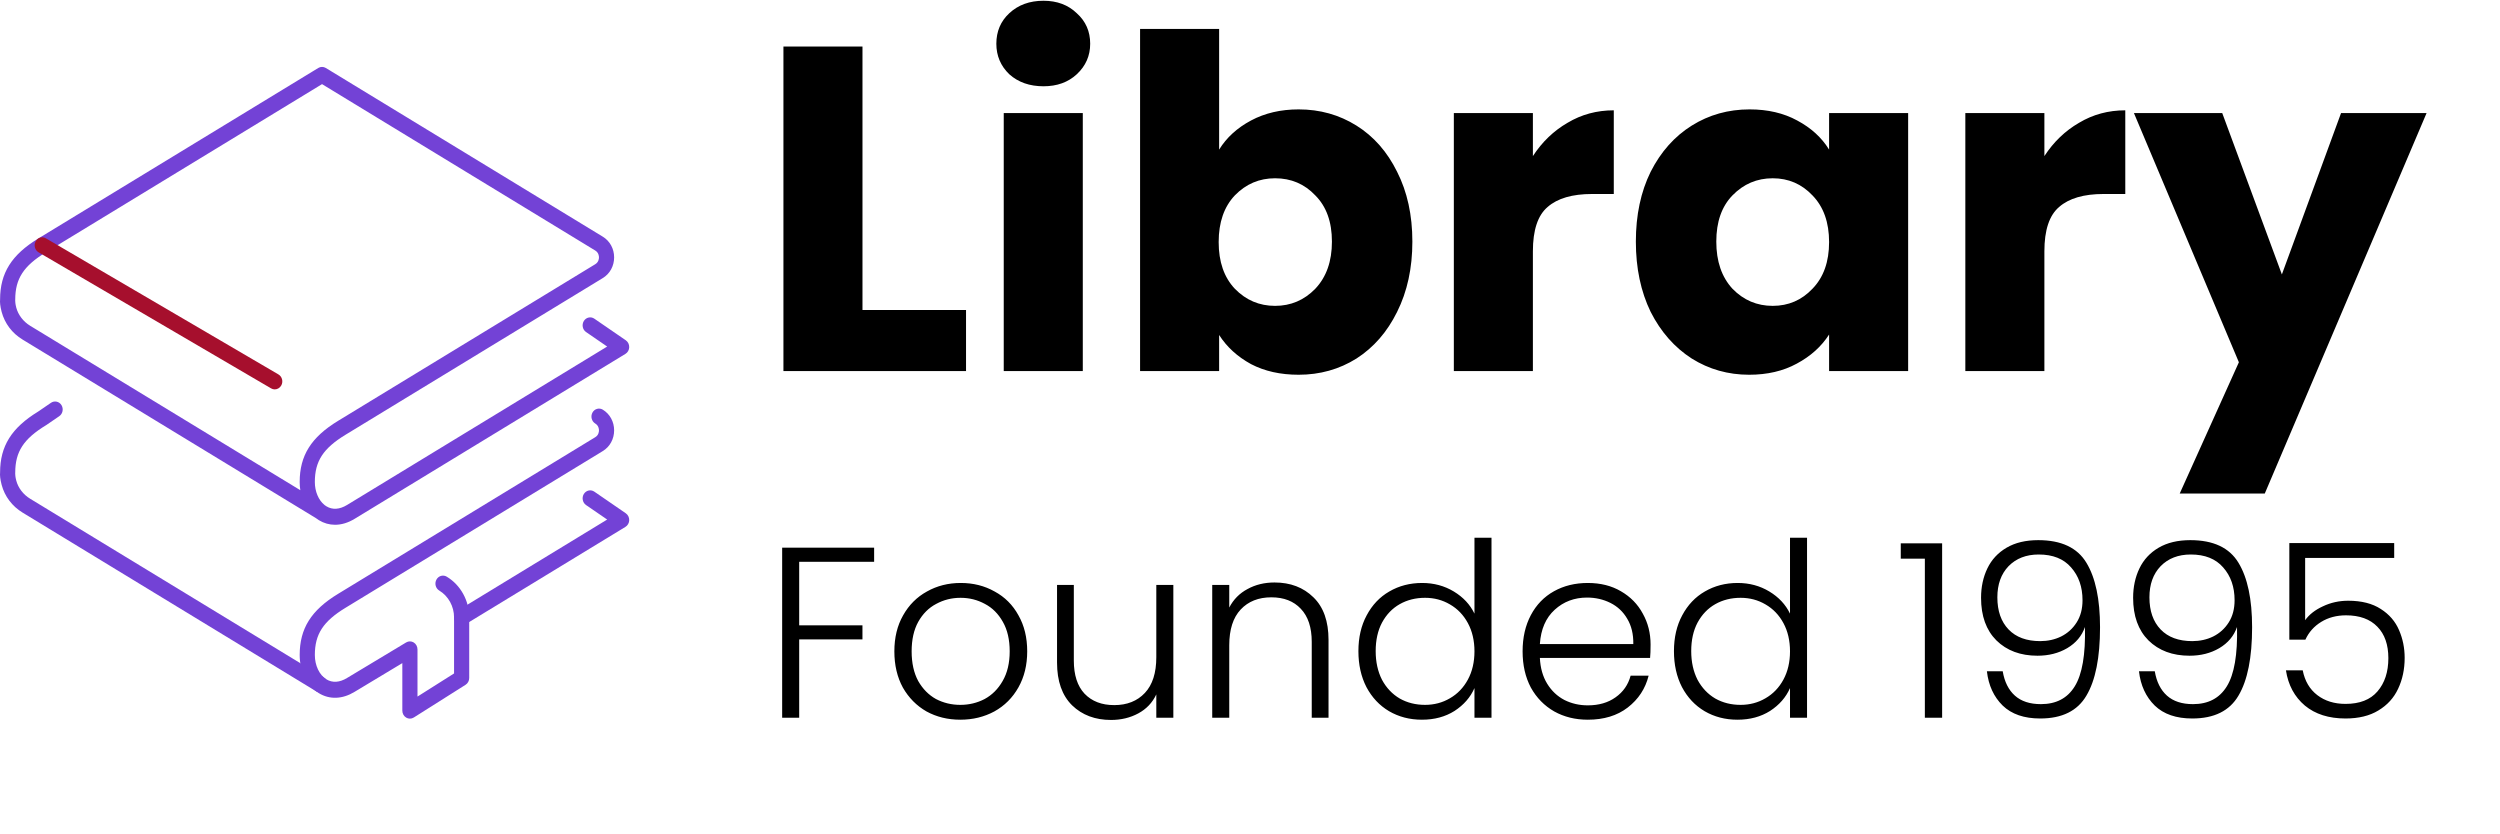
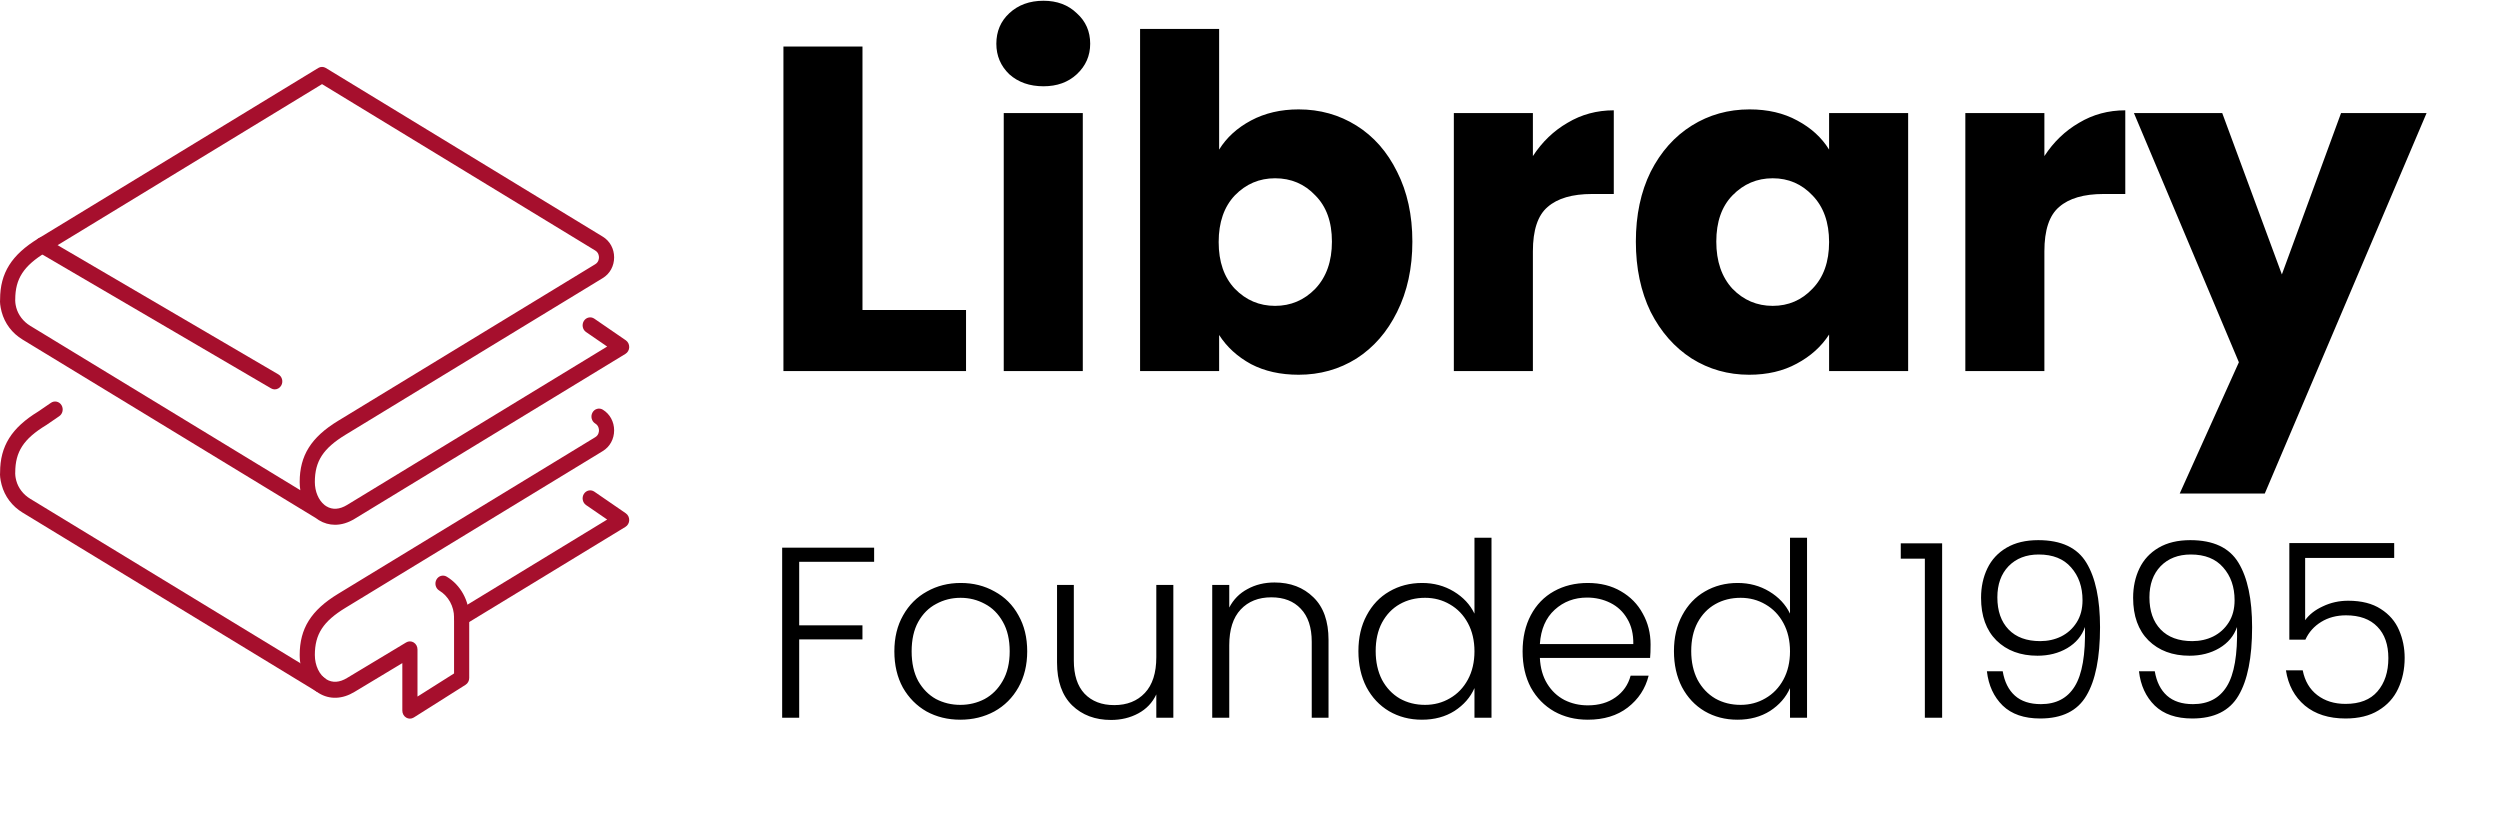
<svg xmlns="http://www.w3.org/2000/svg" width="411" height="137" viewBox="0 0 411 137" fill="none">
  <path d="M141.792 50.968H158.816V61H128.796V7.648H141.792V50.968ZM171.551 14.184C169.271 14.184 167.396 13.525 165.927 12.208C164.508 10.84 163.799 9.168 163.799 7.192C163.799 5.165 164.508 3.493 165.927 2.176C167.396 0.808 169.271 0.124 171.551 0.124C173.78 0.124 175.604 0.808 177.023 2.176C178.492 3.493 179.227 5.165 179.227 7.192C179.227 9.168 178.492 10.84 177.023 12.208C175.604 13.525 173.78 14.184 171.551 14.184ZM178.011 18.592V61H165.015V18.592H178.011ZM200.425 24.596C201.641 22.62 203.389 21.024 205.669 19.808C207.949 18.592 210.558 17.984 213.497 17.984C216.993 17.984 220.159 18.871 222.997 20.644C225.834 22.417 228.063 24.951 229.685 28.244C231.357 31.537 232.193 35.363 232.193 39.72C232.193 44.077 231.357 47.928 229.685 51.272C228.063 54.565 225.834 57.124 222.997 58.948C220.159 60.721 216.993 61.608 213.497 61.608C210.507 61.608 207.898 61.025 205.669 59.86C203.439 58.644 201.691 57.048 200.425 55.072V61H187.429V4.76H200.425V24.596ZM218.969 39.72C218.969 36.477 218.057 33.944 216.233 32.12C214.459 30.245 212.255 29.308 209.621 29.308C207.037 29.308 204.833 30.245 203.009 32.12C201.235 33.995 200.349 36.553 200.349 39.796C200.349 43.039 201.235 45.597 203.009 47.472C204.833 49.347 207.037 50.284 209.621 50.284C212.205 50.284 214.409 49.347 216.233 47.472C218.057 45.547 218.969 42.963 218.969 39.72ZM252.007 25.66C253.527 23.329 255.427 21.505 257.707 20.188C259.987 18.82 262.52 18.136 265.307 18.136V31.892H261.735C258.492 31.892 256.06 32.601 254.439 34.02C252.817 35.388 252.007 37.82 252.007 41.316V61H239.011V18.592H252.007V25.66ZM268.935 39.72C268.935 35.363 269.745 31.537 271.367 28.244C273.039 24.951 275.293 22.417 278.131 20.644C280.968 18.871 284.135 17.984 287.631 17.984C290.62 17.984 293.229 18.592 295.459 19.808C297.739 21.024 299.487 22.62 300.703 24.596V18.592H313.699V61H300.703V54.996C299.436 56.972 297.663 58.568 295.383 59.784C293.153 61 290.544 61.608 287.555 61.608C284.109 61.608 280.968 60.721 278.131 58.948C275.293 57.124 273.039 54.565 271.367 51.272C269.745 47.928 268.935 44.077 268.935 39.72ZM300.703 39.796C300.703 36.553 299.791 33.995 297.967 32.12C296.193 30.245 294.015 29.308 291.431 29.308C288.847 29.308 286.643 30.245 284.819 32.12C283.045 33.944 282.159 36.477 282.159 39.72C282.159 42.963 283.045 45.547 284.819 47.472C286.643 49.347 288.847 50.284 291.431 50.284C294.015 50.284 296.193 49.347 297.967 47.472C299.791 45.597 300.703 43.039 300.703 39.796ZM336.097 25.66C337.617 23.329 339.517 21.505 341.797 20.188C344.077 18.82 346.61 18.136 349.397 18.136V31.892H345.825C342.582 31.892 340.15 32.601 338.529 34.02C336.907 35.388 336.097 37.82 336.097 41.316V61H323.101V18.592H336.097V25.66ZM398.928 18.592L372.328 81.14H358.344L368.072 59.556L350.82 18.592H365.336L375.14 45.116L384.868 18.592H398.928Z" fill="black" />
  <path d="M143.707 90.04V92.36H131.387V102.8H141.787V105.12H131.387V118H128.587V90.04H143.707ZM157.873 118.32C155.82 118.32 153.967 117.867 152.313 116.96C150.687 116.027 149.393 114.72 148.433 113.04C147.5 111.333 147.033 109.347 147.033 107.08C147.033 104.813 147.513 102.84 148.473 101.16C149.433 99.453 150.74 98.147 152.393 97.24C154.047 96.307 155.9 95.84 157.953 95.84C160.007 95.84 161.86 96.307 163.513 97.24C165.193 98.147 166.5 99.453 167.433 101.16C168.393 102.84 168.873 104.813 168.873 107.08C168.873 109.32 168.393 111.293 167.433 113C166.473 114.707 165.153 116.027 163.473 116.96C161.793 117.867 159.927 118.32 157.873 118.32ZM157.873 115.88C159.313 115.88 160.647 115.56 161.873 114.92C163.1 114.253 164.087 113.267 164.833 111.96C165.607 110.627 165.993 109 165.993 107.08C165.993 105.16 165.62 103.547 164.873 102.24C164.127 100.907 163.14 99.92 161.913 99.28C160.687 98.613 159.353 98.28 157.913 98.28C156.473 98.28 155.14 98.613 153.913 99.28C152.687 99.92 151.7 100.907 150.953 102.24C150.233 103.547 149.873 105.16 149.873 107.08C149.873 109 150.233 110.627 150.953 111.96C151.7 113.267 152.673 114.253 153.873 114.92C155.1 115.56 156.433 115.88 157.873 115.88ZM192.897 96.16V118H190.097V114.16C189.457 115.52 188.471 116.56 187.137 117.28C185.804 118 184.311 118.36 182.657 118.36C180.044 118.36 177.911 117.56 176.257 115.96C174.604 114.333 173.777 111.987 173.777 108.92V96.16H176.537V108.6C176.537 110.973 177.124 112.787 178.297 114.04C179.497 115.293 181.124 115.92 183.177 115.92C185.284 115.92 186.964 115.253 188.217 113.92C189.471 112.587 190.097 110.627 190.097 108.04V96.16H192.897ZM209.53 95.76C212.143 95.76 214.277 96.573 215.93 98.2C217.583 99.8 218.41 102.133 218.41 105.2V118H215.65V105.52C215.65 103.147 215.05 101.333 213.85 100.08C212.677 98.827 211.063 98.2 209.01 98.2C206.903 98.2 205.223 98.867 203.97 100.2C202.717 101.533 202.09 103.493 202.09 106.08V118H199.29V96.16H202.09V99.88C202.783 98.547 203.783 97.533 205.09 96.84C206.397 96.12 207.877 95.76 209.53 95.76ZM223.322 107.04C223.322 104.8 223.776 102.84 224.682 101.16C225.589 99.453 226.829 98.147 228.402 97.24C230.002 96.307 231.802 95.84 233.802 95.84C235.722 95.84 237.456 96.307 239.002 97.24C240.549 98.173 241.682 99.387 242.402 100.88V88.4H245.202V118H242.402V113.12C241.736 114.64 240.642 115.893 239.122 116.88C237.602 117.84 235.816 118.32 233.762 118.32C231.762 118.32 229.962 117.853 228.362 116.92C226.789 115.987 225.549 114.667 224.642 112.96C223.762 111.253 223.322 109.28 223.322 107.04ZM242.402 107.08C242.402 105.32 242.042 103.773 241.322 102.44C240.602 101.107 239.616 100.08 238.362 99.36C237.136 98.64 235.776 98.28 234.282 98.28C232.736 98.28 231.349 98.627 230.122 99.32C228.896 100.013 227.922 101.027 227.202 102.36C226.509 103.667 226.162 105.227 226.162 107.04C226.162 108.827 226.509 110.4 227.202 111.76C227.922 113.093 228.896 114.12 230.122 114.84C231.349 115.533 232.736 115.88 234.282 115.88C235.776 115.88 237.136 115.52 238.362 114.8C239.616 114.08 240.602 113.053 241.322 111.72C242.042 110.387 242.402 108.84 242.402 107.08ZM271.355 105.96C271.355 106.92 271.328 107.653 271.275 108.16H253.155C253.235 109.813 253.635 111.227 254.355 112.4C255.075 113.573 256.021 114.467 257.195 115.08C258.368 115.667 259.648 115.96 261.035 115.96C262.848 115.96 264.368 115.52 265.595 114.64C266.848 113.76 267.675 112.573 268.075 111.08H271.035C270.501 113.213 269.355 114.96 267.595 116.32C265.861 117.653 263.675 118.32 261.035 118.32C258.981 118.32 257.141 117.867 255.515 116.96C253.888 116.027 252.608 114.72 251.675 113.04C250.768 111.333 250.315 109.347 250.315 107.08C250.315 104.813 250.768 102.827 251.675 101.12C252.581 99.413 253.848 98.107 255.475 97.2C257.101 96.293 258.955 95.84 261.035 95.84C263.115 95.84 264.928 96.293 266.475 97.2C268.048 98.107 269.248 99.333 270.075 100.88C270.928 102.4 271.355 104.093 271.355 105.96ZM268.515 105.88C268.541 104.253 268.208 102.867 267.515 101.72C266.848 100.573 265.928 99.707 264.755 99.12C263.581 98.533 262.301 98.24 260.915 98.24C258.835 98.24 257.061 98.907 255.595 100.24C254.128 101.573 253.315 103.453 253.155 105.88H268.515ZM275.197 107.04C275.197 104.8 275.651 102.84 276.557 101.16C277.464 99.453 278.704 98.147 280.277 97.24C281.877 96.307 283.677 95.84 285.677 95.84C287.597 95.84 289.331 96.307 290.877 97.24C292.424 98.173 293.557 99.387 294.277 100.88V88.4H297.077V118H294.277V113.12C293.611 114.64 292.517 115.893 290.997 116.88C289.477 117.84 287.691 118.32 285.637 118.32C283.637 118.32 281.837 117.853 280.237 116.92C278.664 115.987 277.424 114.667 276.517 112.96C275.637 111.253 275.197 109.28 275.197 107.04ZM294.277 107.08C294.277 105.32 293.917 103.773 293.197 102.44C292.477 101.107 291.491 100.08 290.237 99.36C289.011 98.64 287.651 98.28 286.157 98.28C284.611 98.28 283.224 98.627 281.997 99.32C280.771 100.013 279.797 101.027 279.077 102.36C278.384 103.667 278.037 105.227 278.037 107.04C278.037 108.827 278.384 110.4 279.077 111.76C279.797 113.093 280.771 114.12 281.997 114.84C283.224 115.533 284.611 115.88 286.157 115.88C287.651 115.88 289.011 115.52 290.237 114.8C291.491 114.08 292.477 113.053 293.197 111.72C293.917 110.387 294.277 108.84 294.277 107.08ZM312.486 91.84V89.32H319.286V118H316.446V91.84H312.486ZM329.246 110.36C329.539 112.093 330.206 113.427 331.246 114.36C332.286 115.293 333.712 115.76 335.526 115.76C338.032 115.76 339.886 114.787 341.086 112.84C342.312 110.867 342.872 107.613 342.766 103.08C342.259 104.547 341.286 105.707 339.846 106.56C338.432 107.387 336.806 107.8 334.966 107.8C332.166 107.8 329.912 106.96 328.206 105.28C326.526 103.6 325.686 101.267 325.686 98.28C325.686 96.493 326.032 94.88 326.726 93.44C327.419 92 328.472 90.867 329.886 90.04C331.299 89.213 333.032 88.8 335.086 88.8C338.872 88.8 341.512 90.04 343.006 92.52C344.499 94.973 345.246 98.507 345.246 103.12C345.246 108.107 344.499 111.853 343.006 114.36C341.539 116.867 339.006 118.12 335.406 118.12C332.766 118.12 330.712 117.413 329.246 116C327.779 114.56 326.912 112.68 326.646 110.36H329.246ZM335.406 105.4C336.659 105.4 337.806 105.147 338.846 104.64C339.912 104.107 340.766 103.333 341.406 102.32C342.046 101.307 342.366 100.093 342.366 98.68C342.366 96.493 341.739 94.693 340.486 93.28C339.259 91.867 337.486 91.16 335.166 91.16C333.112 91.16 331.459 91.8 330.206 93.08C328.979 94.36 328.366 96.067 328.366 98.2C328.366 100.44 328.979 102.2 330.206 103.48C331.432 104.76 333.166 105.4 335.406 105.4ZM354.246 110.36C354.539 112.093 355.206 113.427 356.246 114.36C357.286 115.293 358.712 115.76 360.526 115.76C363.032 115.76 364.886 114.787 366.086 112.84C367.312 110.867 367.872 107.613 367.766 103.08C367.259 104.547 366.286 105.707 364.846 106.56C363.432 107.387 361.806 107.8 359.966 107.8C357.166 107.8 354.912 106.96 353.206 105.28C351.526 103.6 350.686 101.267 350.686 98.28C350.686 96.493 351.032 94.88 351.726 93.44C352.419 92 353.472 90.867 354.886 90.04C356.299 89.213 358.032 88.8 360.086 88.8C363.872 88.8 366.512 90.04 368.006 92.52C369.499 94.973 370.246 98.507 370.246 103.12C370.246 108.107 369.499 111.853 368.006 114.36C366.539 116.867 364.006 118.12 360.406 118.12C357.766 118.12 355.712 117.413 354.246 116C352.779 114.56 351.912 112.68 351.646 110.36H354.246ZM360.406 105.4C361.659 105.4 362.806 105.147 363.846 104.64C364.912 104.107 365.766 103.333 366.406 102.32C367.046 101.307 367.366 100.093 367.366 98.68C367.366 96.493 366.739 94.693 365.486 93.28C364.259 91.867 362.486 91.16 360.166 91.16C358.112 91.16 356.459 91.8 355.206 93.08C353.979 94.36 353.366 96.067 353.366 98.2C353.366 100.44 353.979 102.2 355.206 103.48C356.432 104.76 358.166 105.4 360.406 105.4ZM393.606 91.72H378.966V101.96C379.632 101.027 380.606 100.267 381.886 99.68C383.166 99.067 384.552 98.76 386.046 98.76C388.232 98.76 390.019 99.213 391.406 100.12C392.792 101 393.792 102.16 394.406 103.6C395.019 105.013 395.326 106.533 395.326 108.16C395.326 110.027 394.966 111.72 394.246 113.24C393.552 114.733 392.472 115.92 391.006 116.8C389.566 117.68 387.766 118.12 385.606 118.12C382.859 118.12 380.632 117.413 378.926 116C377.219 114.56 376.179 112.627 375.806 110.2H378.566C378.912 111.96 379.712 113.32 380.966 114.28C382.219 115.24 383.766 115.72 385.606 115.72C387.926 115.72 389.672 115.04 390.846 113.68C392.046 112.293 392.646 110.467 392.646 108.2C392.646 105.987 392.046 104.267 390.846 103.04C389.646 101.787 387.926 101.16 385.686 101.16C384.139 101.16 382.779 101.52 381.606 102.24C380.432 102.96 379.566 103.933 379.006 105.16H376.366V89.28H393.606V91.72Z" fill="black" />
-   <path d="M2.482 49.477C2.471 49.547 2.455 49.621 2.432 49.691C2.455 49.621 2.471 49.547 2.482 49.477ZM2.498 49.391C2.498 49.52 2.514 49.961 2.67 50.562C2.99 51.77 3.822 52.863 4.955 53.555L49.373 80.59C49.299 80.152 49.268 79.703 49.268 79.242C49.268 74.891 51.151 71.887 55.572 69.191L97.854 43.441C98.412 43.102 98.471 42.539 98.471 42.312C98.471 42.086 98.412 41.523 97.854 41.184L52.943 13.832L7.561 41.469C3.873 43.715 2.506 45.824 2.506 49.246C2.506 49.293 2.502 49.344 2.498 49.391ZM55.08 86.273C54.151 86.273 53.252 86.023 52.42 85.516C52.252 85.41 52.092 85.305 51.936 85.18L3.709 55.824C1.99 54.785 0.772 53.16 0.268 51.266C0.022 50.316 -0.029 49.672 0.014 49.234C0.018 44.887 1.9 41.887 6.318 39.195L52.322 11.176C52.705 10.941 53.178 10.941 53.565 11.176L99.1 38.91C100.268 39.621 100.963 40.895 100.963 42.312C100.963 43.73 100.268 45.008 99.1 45.715L56.818 71.465C53.127 73.715 51.76 75.82 51.76 79.242C51.76 80.797 52.365 82.227 53.338 83.008C53.358 83.027 53.385 83.043 53.404 83.062C53.49 83.125 53.576 83.184 53.666 83.238C54.654 83.844 55.826 83.766 57.053 83.019L99.818 56.973L96.346 54.586C95.772 54.195 95.611 53.379 95.983 52.77C96.361 52.164 97.131 51.992 97.709 52.391L102.877 55.941C103.24 56.191 103.455 56.621 103.443 57.078C103.432 57.535 103.197 57.953 102.818 58.18L58.303 85.293C57.229 85.949 56.135 86.273 55.08 86.273Z" fill="#7342d6" />
-   <path d="M75.893 102.816C75.463 102.816 75.045 102.582 74.815 102.16C74.471 101.535 74.674 100.73 75.272 100.367L99.819 85.414L96.346 83.031C95.772 82.633 95.612 81.82 95.983 81.211C96.362 80.602 97.131 80.43 97.709 80.828L102.877 84.383C103.24 84.633 103.455 85.062 103.443 85.519C103.432 85.977 103.197 86.391 102.818 86.621L76.514 102.641C76.319 102.766 76.104 102.816 75.893 102.816Z" fill="#7342d6" />
-   <path d="M2.482 77.922C2.471 77.992 2.455 78.062 2.432 78.129C2.455 78.062 2.471 77.992 2.482 77.922ZM52.627 113.844C52.412 113.844 52.197 113.785 52.002 113.668L3.709 84.269C1.99 83.223 0.772 81.602 0.268 79.703C0.022 78.758 -0.029 78.117 0.014 77.676C0.018 73.336 1.893 70.336 6.287 67.652L8.381 66.219C8.959 65.824 9.732 65.996 10.107 66.602C10.479 67.215 10.318 68.027 9.74 68.422L7.619 69.875C7.6 69.887 7.58 69.898 7.561 69.91C3.873 72.156 2.506 74.266 2.506 77.687C2.506 77.734 2.502 77.781 2.498 77.832C2.498 77.957 2.514 78.406 2.67 79C2.99 80.215 3.822 81.305 4.955 81.992L53.252 111.391C53.846 111.754 54.049 112.559 53.701 113.184C53.475 113.609 53.053 113.844 52.627 113.844Z" fill="#7342d6" />
-   <path d="M67.389 118.145C67.178 118.145 66.963 118.086 66.775 117.973C66.385 117.742 66.143 117.305 66.143 116.832V109.016L58.295 113.738C56.287 114.961 54.197 115.039 52.42 113.957C50.478 112.77 49.268 110.367 49.268 107.688C49.268 103.328 51.15 100.324 55.572 97.633L97.853 71.879C98.412 71.543 98.471 70.981 98.471 70.754C98.471 70.523 98.412 69.965 97.853 69.625C97.26 69.262 97.057 68.457 97.4 67.828C97.74 67.203 98.506 66.988 99.1 67.348C100.268 68.059 100.963 69.332 100.963 70.754C100.963 72.172 100.268 73.445 99.1 74.156L56.818 99.91C53.127 102.152 51.76 104.262 51.76 107.688C51.76 109.406 52.506 110.977 53.666 111.684C54.654 112.285 55.826 112.211 57.053 111.461L66.772 105.617C67.158 105.383 67.631 105.387 68.014 105.621C68.397 105.855 68.635 106.293 68.635 106.758V114.516L74.647 110.715V101.504C74.647 99.684 73.713 97.988 72.213 97.086C71.611 96.723 71.408 95.922 71.748 95.293C72.088 94.66 72.85 94.445 73.443 94.805C75.721 96.172 77.139 98.742 77.139 101.504V111.461C77.139 111.926 76.908 112.352 76.529 112.586L68.029 117.957C67.83 118.082 67.607 118.145 67.389 118.145Z" fill="#7342d6" />
+   <path d="M2.482 49.477C2.471 49.547 2.455 49.621 2.432 49.691C2.455 49.621 2.471 49.547 2.482 49.477ZM2.498 49.391C2.498 49.52 2.514 49.961 2.67 50.562C2.99 51.77 3.822 52.863 4.955 53.555L49.373 80.59C49.299 80.152 49.268 79.703 49.268 79.242C49.268 74.891 51.151 71.887 55.572 69.191L97.854 43.441C98.412 43.102 98.471 42.539 98.471 42.312C98.471 42.086 98.412 41.523 97.854 41.184L52.943 13.832L7.561 41.469C3.873 43.715 2.506 45.824 2.506 49.246C2.506 49.293 2.502 49.344 2.498 49.391ZM55.08 86.273C54.151 86.273 53.252 86.023 52.42 85.516C52.252 85.41 52.092 85.305 51.936 85.18L3.709 55.824C1.99 54.785 0.772 53.16 0.268 51.266C0.022 50.316 -0.029 49.672 0.014 49.234C0.018 44.887 1.9 41.887 6.318 39.195L52.322 11.176C52.705 10.941 53.178 10.941 53.565 11.176L99.1 38.91C100.268 39.621 100.963 40.895 100.963 42.312C100.963 43.73 100.268 45.008 99.1 45.715L56.818 71.465C53.127 73.715 51.76 75.82 51.76 79.242C51.76 80.797 52.365 82.227 53.338 83.008C53.358 83.027 53.385 83.043 53.404 83.062C53.49 83.125 53.576 83.184 53.666 83.238C54.654 83.844 55.826 83.766 57.053 83.019L99.818 56.973L96.346 54.586C95.772 54.195 95.611 53.379 95.983 52.77C96.361 52.164 97.131 51.992 97.709 52.391L102.877 55.941C103.24 56.191 103.455 56.621 103.443 57.078C103.432 57.535 103.197 57.953 102.818 58.18L58.303 85.293C57.229 85.949 56.135 86.273 55.08 86.273Z" fill="#A60F2D" />
+   <path d="M75.893 102.816C75.463 102.816 75.045 102.582 74.815 102.16C74.471 101.535 74.674 100.73 75.272 100.367L99.819 85.414L96.346 83.031C95.772 82.633 95.612 81.82 95.983 81.211C96.362 80.602 97.131 80.43 97.709 80.828L102.877 84.383C103.24 84.633 103.455 85.062 103.443 85.519C103.432 85.977 103.197 86.391 102.818 86.621L76.514 102.641C76.319 102.766 76.104 102.816 75.893 102.816Z" fill="#A60F2D" />
+   <path d="M2.482 77.922C2.471 77.992 2.455 78.062 2.432 78.129C2.455 78.062 2.471 77.992 2.482 77.922ZM52.627 113.844C52.412 113.844 52.197 113.785 52.002 113.668L3.709 84.269C1.99 83.223 0.772 81.602 0.268 79.703C0.022 78.758 -0.029 78.117 0.014 77.676C0.018 73.336 1.893 70.336 6.287 67.652L8.381 66.219C8.959 65.824 9.732 65.996 10.107 66.602C10.479 67.215 10.318 68.027 9.74 68.422L7.619 69.875C7.6 69.887 7.58 69.898 7.561 69.91C3.873 72.156 2.506 74.266 2.506 77.687C2.506 77.734 2.502 77.781 2.498 77.832C2.498 77.957 2.514 78.406 2.67 79C2.99 80.215 3.822 81.305 4.955 81.992L53.252 111.391C53.846 111.754 54.049 112.559 53.701 113.184C53.475 113.609 53.053 113.844 52.627 113.844Z" fill="#A60F2D" />
+   <path d="M67.389 118.145C67.178 118.145 66.963 118.086 66.775 117.973C66.385 117.742 66.143 117.305 66.143 116.832V109.016L58.295 113.738C56.287 114.961 54.197 115.039 52.42 113.957C50.478 112.77 49.268 110.367 49.268 107.688C49.268 103.328 51.15 100.324 55.572 97.633L97.853 71.879C98.412 71.543 98.471 70.981 98.471 70.754C98.471 70.523 98.412 69.965 97.853 69.625C97.26 69.262 97.057 68.457 97.4 67.828C97.74 67.203 98.506 66.988 99.1 67.348C100.268 68.059 100.963 69.332 100.963 70.754C100.963 72.172 100.268 73.445 99.1 74.156L56.818 99.91C53.127 102.152 51.76 104.262 51.76 107.688C51.76 109.406 52.506 110.977 53.666 111.684C54.654 112.285 55.826 112.211 57.053 111.461L66.772 105.617C67.158 105.383 67.631 105.387 68.014 105.621C68.397 105.855 68.635 106.293 68.635 106.758V114.516L74.647 110.715V101.504C74.647 99.684 73.713 97.988 72.213 97.086C71.611 96.723 71.408 95.922 71.748 95.293C72.088 94.66 72.85 94.445 73.443 94.805C75.721 96.172 77.139 98.742 77.139 101.504V111.461C77.139 111.926 76.908 112.352 76.529 112.586L68.029 117.957C67.83 118.082 67.607 118.145 67.389 118.145Z" fill="#A60F2D" />
  <path d="M45.166 64.016C44.963 64.016 44.756 63.961 44.565 63.848L6.338 41.48C5.736 41.129 5.518 40.328 5.854 39.695C6.182 39.059 6.939 38.828 7.545 39.18L45.768 61.551C46.373 61.902 46.592 62.703 46.256 63.34C46.029 63.77 45.603 64.016 45.166 64.016Z" fill="#A60F2D" />
</svg>
